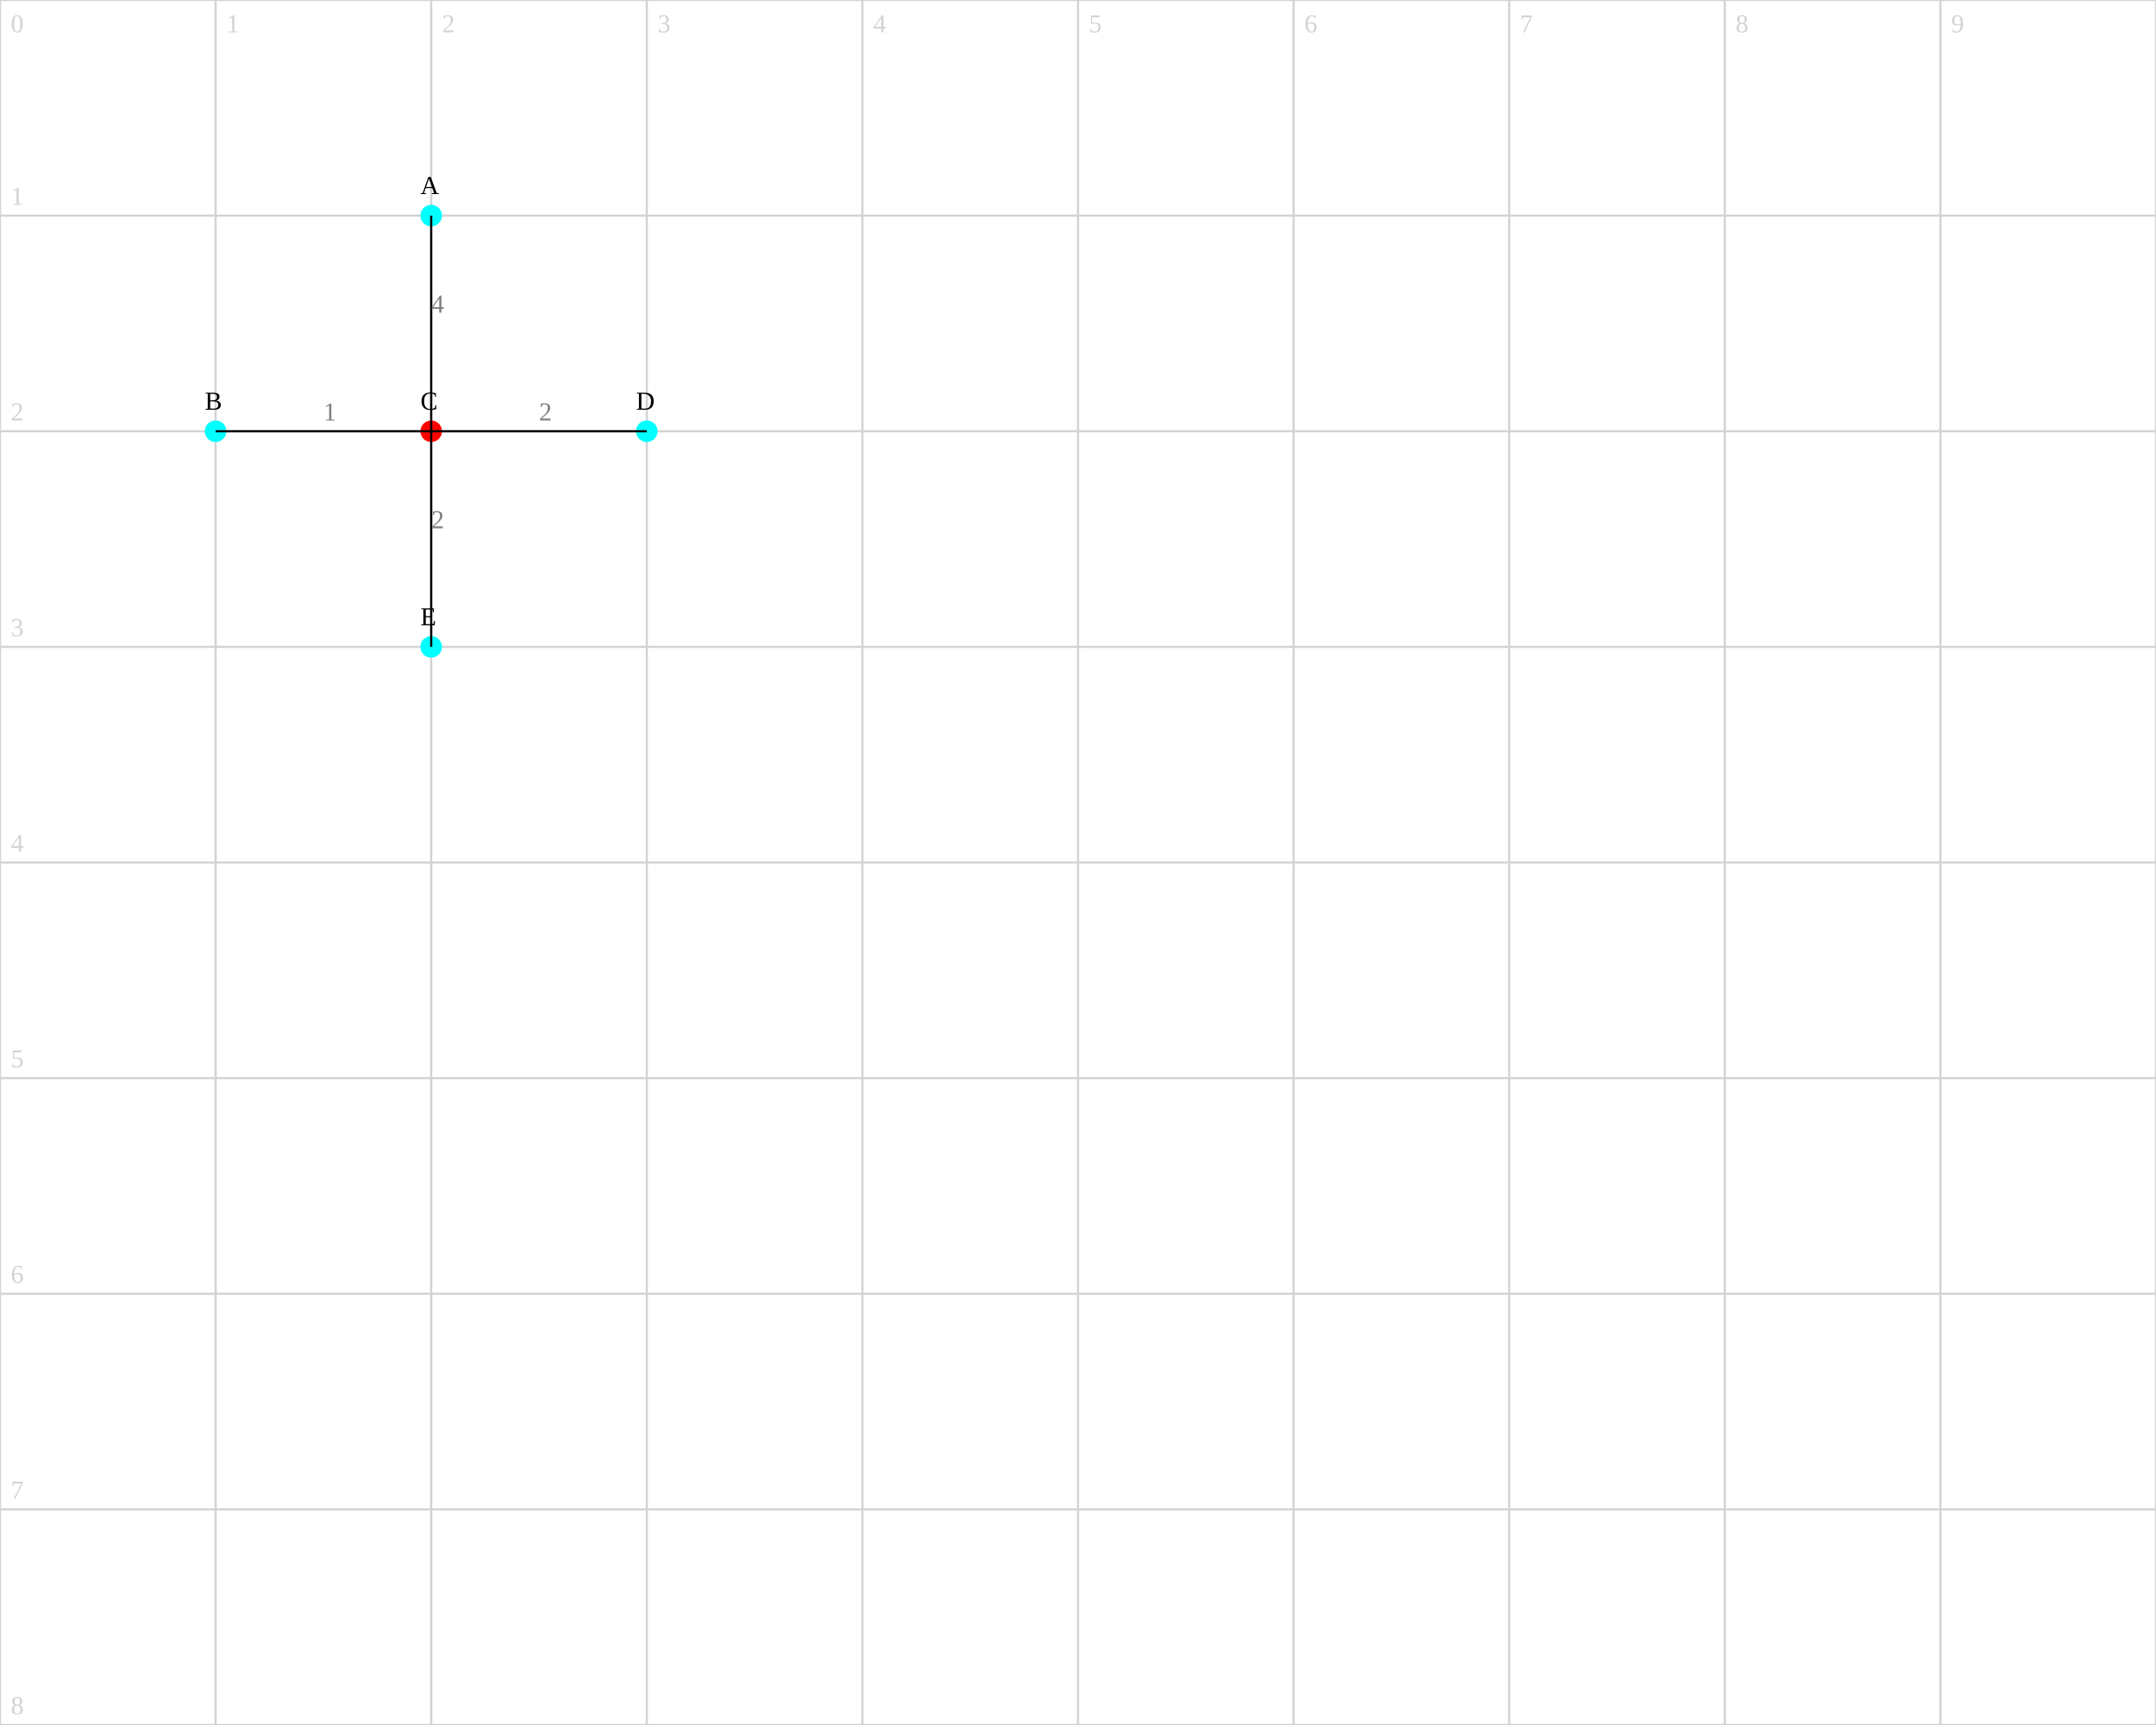
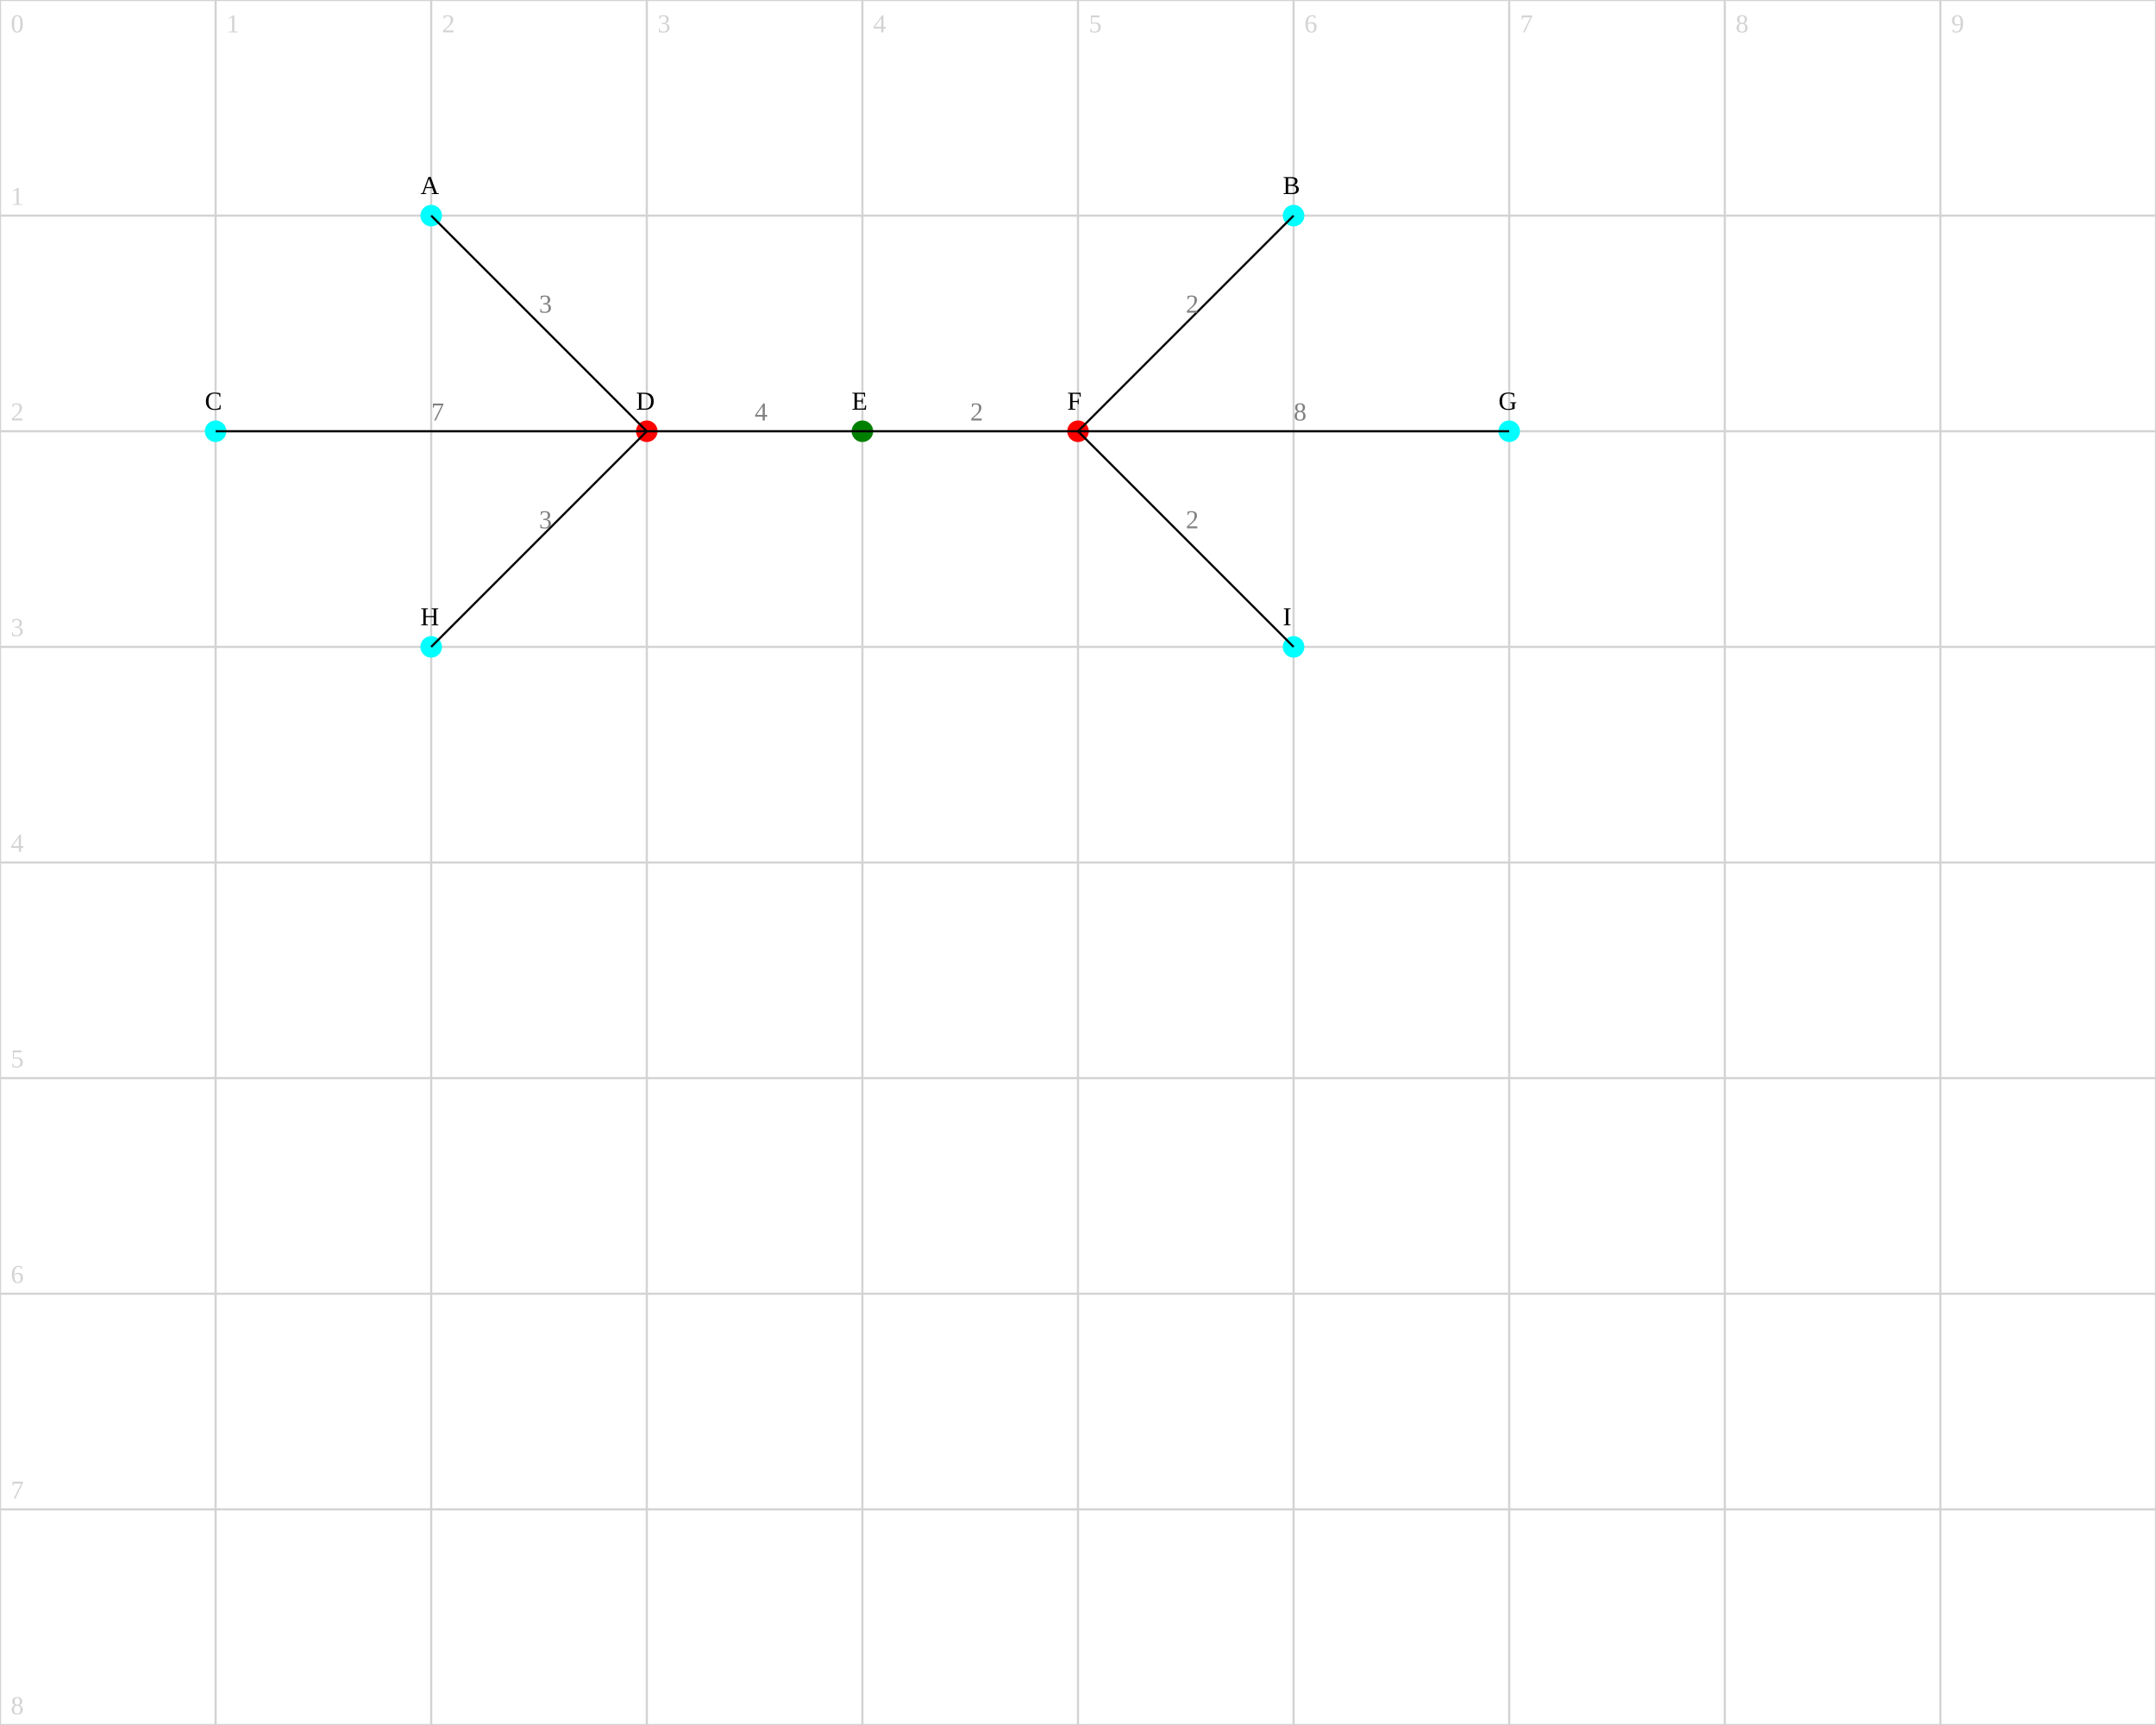
<svg xmlns="http://www.w3.org/2000/svg" version="1.1" width="1000" height="800">
  <line x1="0" y1="0" x2="1000" y2="0" stroke="lightgrey" />
  <text x="5" y="-5" fill="lightgrey">0</text>
  <line x1="0" y1="100" x2="1000" y2="100" stroke="lightgrey" />
  <text x="5" y="95" fill="lightgrey">1</text>
  <line x1="0" y1="200" x2="1000" y2="200" stroke="lightgrey" />
  <text x="5" y="195" fill="lightgrey">2</text>
  <line x1="0" y1="300" x2="1000" y2="300" stroke="lightgrey" />
  <text x="5" y="295" fill="lightgrey">3</text>
  <line x1="0" y1="400" x2="1000" y2="400" stroke="lightgrey" />
  <text x="5" y="395" fill="lightgrey">4</text>
  <line x1="0" y1="500" x2="1000" y2="500" stroke="lightgrey" />
  <text x="5" y="495" fill="lightgrey">5</text>
  <line x1="0" y1="600" x2="1000" y2="600" stroke="lightgrey" />
  <text x="5" y="595" fill="lightgrey">6</text>
  <line x1="0" y1="700" x2="1000" y2="700" stroke="lightgrey" />
  <text x="5" y="695" fill="lightgrey">7</text>
  <line x1="0" y1="800" x2="1000" y2="800" stroke="lightgrey" />
  <text x="5" y="795" fill="lightgrey">8</text>
  <line x1="0" y1="0" x2="0" y2="800" stroke="lightgrey" />
  <text x="5" y="15" fill="lightgrey">0</text>
  <line x1="100" y1="0" x2="100" y2="800" stroke="lightgrey" />
  <text x="105" y="15" fill="lightgrey">1</text>
  <line x1="200" y1="0" x2="200" y2="800" stroke="lightgrey" />
  <text x="205" y="15" fill="lightgrey">2</text>
  <line x1="300" y1="0" x2="300" y2="800" stroke="lightgrey" />
  <text x="305" y="15" fill="lightgrey">3</text>
  <line x1="400" y1="0" x2="400" y2="800" stroke="lightgrey" />
  <text x="405" y="15" fill="lightgrey">4</text>
  <line x1="500" y1="0" x2="500" y2="800" stroke="lightgrey" />
  <text x="505" y="15" fill="lightgrey">5</text>
  <line x1="600" y1="0" x2="600" y2="800" stroke="lightgrey" />
  <text x="605" y="15" fill="lightgrey">6</text>
  <line x1="700" y1="0" x2="700" y2="800" stroke="lightgrey" />
  <text x="705" y="15" fill="lightgrey">7</text>
  <line x1="800" y1="0" x2="800" y2="800" stroke="lightgrey" />
  <text x="805" y="15" fill="lightgrey">8</text>
  <line x1="900" y1="0" x2="900" y2="800" stroke="lightgrey" />
  <text x="905" y="15" fill="lightgrey">9</text>
  <line x1="1000" y1="0" x2="1000" y2="800" stroke="lightgrey" />
  <text x="1005" y="15" fill="lightgrey">10</text>
  <circle cx="200" cy="100" r="5" fill="cyan" />
  <text x="195" y="90" fill="black">A</text>
+   <circle cx="600" cy="100" r="5" fill="cyan" />
+   <text x="595" y="90" fill="black">B</text>
  <circle cx="100" cy="200" r="5" fill="cyan" />
-   <text x="95" y="190" fill="black">B</text>
-   <circle cx="200" cy="200" r="5" fill="red" />
-   <text x="195" y="190" fill="black">C</text>
-   <circle cx="300" cy="200" r="5" fill="cyan" />
+   <text x="95" y="190" fill="black">C</text>
+   <circle cx="300" cy="200" r="5" fill="red" />
  <text x="295" y="190" fill="black">D</text>
+   <circle cx="400" cy="200" r="5" fill="green" />
+   <text x="395" y="190" fill="black">E</text>
+   <circle cx="500" cy="200" r="5" fill="red" />
+   <text x="495" y="190" fill="black">F</text>
+   <circle cx="700" cy="200" r="5" fill="cyan" />
+   <text x="695" y="190" fill="black">G</text>
  <circle cx="200" cy="300" r="5" fill="cyan" />
-   <text x="195" y="290" fill="black">E</text>
-   <line x1="200" y1="100" x2="200" y2="200" stroke="black" />
-   <text x="200" y="145" fill="grey">4</text>
-   <line x1="100" y1="200" x2="200" y2="200" stroke="black" />
-   <text x="150" y="195" fill="grey">1</text>
-   <line x1="200" y1="200" x2="300" y2="200" stroke="black" />
-   <text x="250" y="195" fill="grey">2</text>
-   <line x1="200" y1="200" x2="200" y2="300" stroke="black" />
-   <text x="200" y="245" fill="grey">2</text>
+   <text x="195" y="290" fill="black">H</text>
+   <circle cx="600" cy="300" r="5" fill="cyan" />
+   <text x="595" y="290" fill="black">I</text>
+   <line x1="200" y1="100" x2="300" y2="200" stroke="black" />
+   <text x="250" y="145" fill="grey">3</text>
+   <line x1="600" y1="100" x2="500" y2="200" stroke="black" />
+   <text x="550" y="145" fill="grey">2</text>
+   <line x1="100" y1="200" x2="300" y2="200" stroke="black" />
+   <text x="200" y="195" fill="grey">7</text>
+   <line x1="300" y1="200" x2="400" y2="200" stroke="black" />
+   <text x="350" y="195" fill="grey">4</text>
+   <line x1="400" y1="200" x2="500" y2="200" stroke="black" />
+   <text x="450" y="195" fill="grey">2</text>
+   <line x1="500" y1="200" x2="700" y2="200" stroke="black" />
+   <text x="600" y="195" fill="grey">8</text>
+   <line x1="200" y1="300" x2="300" y2="200" stroke="black" />
+   <text x="250" y="245" fill="grey">3</text>
+   <line x1="600" y1="300" x2="500" y2="200" stroke="black" />
+   <text x="550" y="245" fill="grey">2</text>
</svg>
